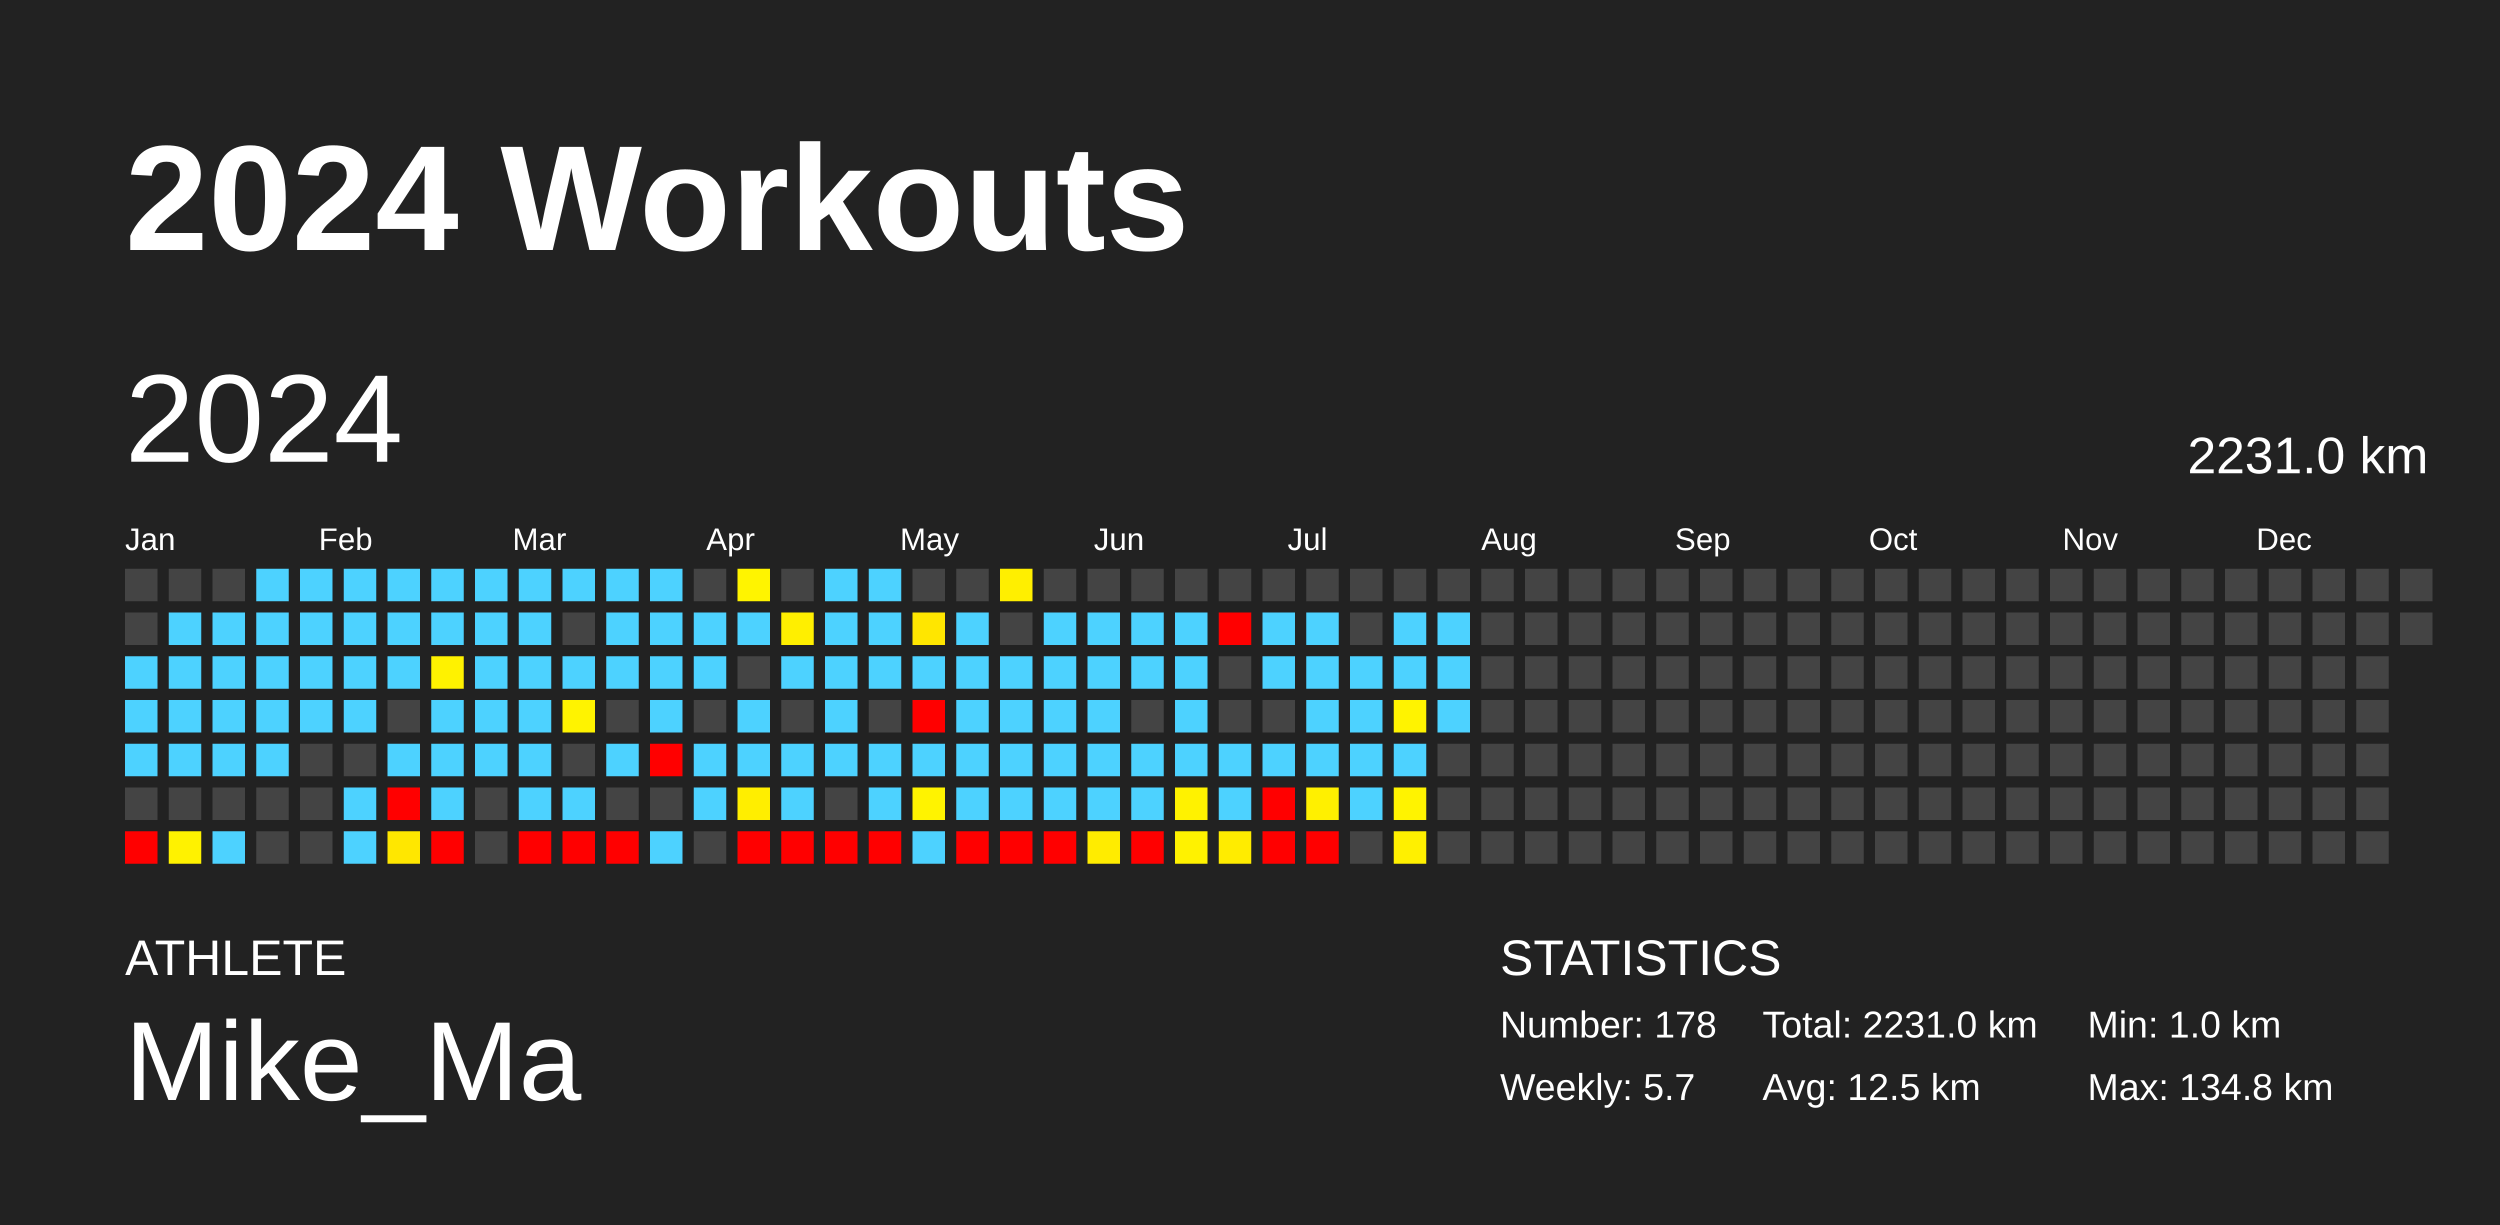
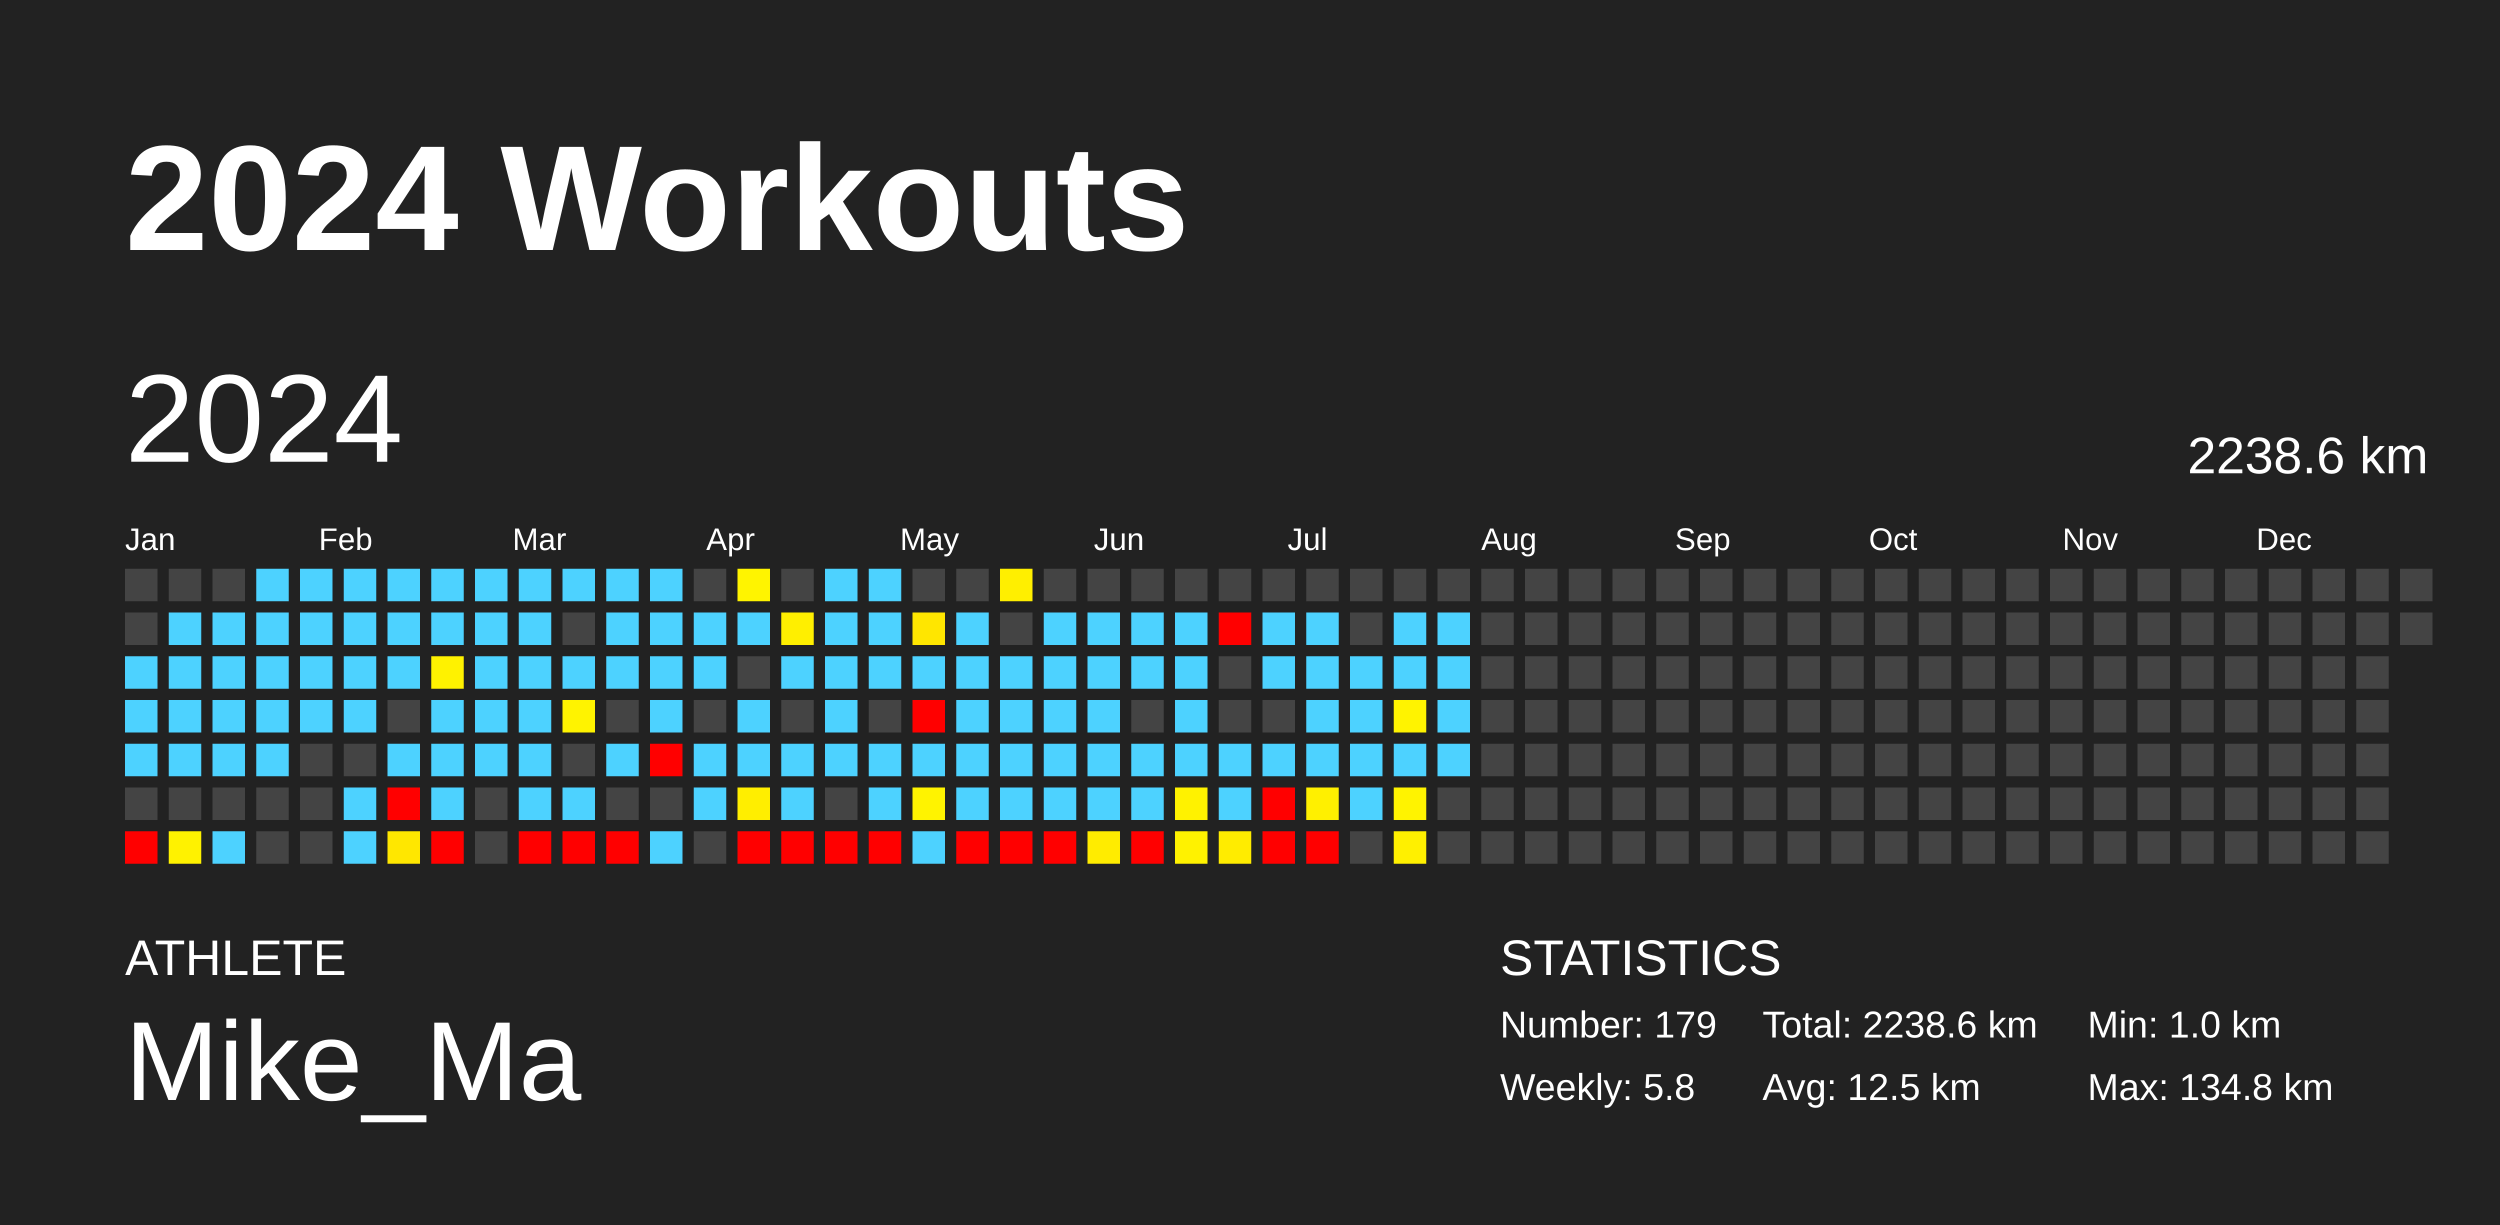
<svg xmlns="http://www.w3.org/2000/svg" baseProfile="full" height="98mm" version="1.1" viewBox="0,0,200,98" width="200mm">
  <defs />
  <rect fill="#222222" height="98" width="200" x="0" y="0" />
  <text fill="#FFFFFF" style="font-size:12px; font-family:Arial; font-weight:bold;" x="10" y="20">2024 Workouts</text>
  <text fill="#FFFFFF" style="font-size:4px; font-family:Arial" x="10" y="78">ATHLETE</text>
  <text fill="#FFFFFF" style="font-size:9px; font-family:Arial" x="10" y="88">Mike_Ma</text>
  <text fill="#FFFFFF" style="font-size:4px; font-family:Arial" x="120" y="78">STATISTICS</text>
-   <text fill="#FFFFFF" style="font-size:3px; font-family:Arial" x="120" y="83">Number: 178</text>
-   <text fill="#FFFFFF" style="font-size:3px; font-family:Arial" x="120" y="88">Weekly: 5.7</text>
-   <text fill="#FFFFFF" style="font-size:3px; font-family:Arial" x="141" y="83">Total: 2231.0 km</text>
+   <text fill="#FFFFFF" style="font-size:3px; font-family:Arial" x="120" y="83">Number: 179</text>
+   <text fill="#FFFFFF" style="font-size:3px; font-family:Arial" x="120" y="88">Weekly: 5.8</text>
+   <text fill="#FFFFFF" style="font-size:3px; font-family:Arial" x="141" y="83">Total: 2238.6 km</text>
  <text fill="#FFFFFF" style="font-size:3px; font-family:Arial" x="141" y="88">Avg: 12.5 km</text>
  <text fill="#FFFFFF" style="font-size:3px; font-family:Arial" x="167" y="83">Min: 1.0 km</text>
  <text fill="#FFFFFF" style="font-size:3px; font-family:Arial" x="167" y="88">Max: 134.8 km</text>
  <text dominant-baseline="hanging" fill="#FFFFFF" style="font-size:10.0px; font-family:Arial;" x="10" y="30">2024</text>
-   <text dominant-baseline="hanging" fill="#FFFFFF" style="font-size:4.125px; font-family:Arial;" x="175" y="35">2231.0 km</text>
+   <text dominant-baseline="hanging" fill="#FFFFFF" style="font-size:4.125px; font-family:Arial;" x="175" y="35">2238.6 km</text>
  <text fill="#FFFFFF" style="font-size:2.5px; font-family:Arial" x="10.0" y="44">Jan</text>
  <text fill="#FFFFFF" style="font-size:2.5px; font-family:Arial" x="25.5" y="44">Feb</text>
  <text fill="#FFFFFF" style="font-size:2.5px; font-family:Arial" x="41.0" y="44">Mar</text>
  <text fill="#FFFFFF" style="font-size:2.5px; font-family:Arial" x="56.5" y="44">Apr</text>
  <text fill="#FFFFFF" style="font-size:2.5px; font-family:Arial" x="72.0" y="44">May</text>
  <text fill="#FFFFFF" style="font-size:2.5px; font-family:Arial" x="87.5" y="44">Jun</text>
  <text fill="#FFFFFF" style="font-size:2.5px; font-family:Arial" x="103.0" y="44">Jul</text>
  <text fill="#FFFFFF" style="font-size:2.5px; font-family:Arial" x="118.5" y="44">Aug</text>
  <text fill="#FFFFFF" style="font-size:2.5px; font-family:Arial" x="134.0" y="44">Sep</text>
  <text fill="#FFFFFF" style="font-size:2.5px; font-family:Arial" x="149.5" y="44">Oct</text>
  <text fill="#FFFFFF" style="font-size:2.5px; font-family:Arial" x="165.0" y="44">Nov</text>
  <text fill="#FFFFFF" style="font-size:2.5px; font-family:Arial" x="180.5" y="44">Dec</text>
  <rect fill="#444444" height="2.6" width="2.6" x="10.0" y="45.5" />
  <rect fill="#444444" height="2.6" width="2.6" x="10.0" y="49.0" />
  <rect fill="#4dd2ff" height="2.6" width="2.6" x="10.0" y="52.5" />
  <rect fill="#4dd2ff" height="2.6" width="2.6" x="10.0" y="56.0" />
  <rect fill="#4dd2ff" height="2.6" width="2.6" x="10.0" y="59.5" />
  <rect fill="#444444" height="2.6" width="2.6" x="10.0" y="63.0" />
  <rect fill="red" height="2.6" width="2.6" x="10.0" y="66.5" />
  <rect fill="#444444" height="2.6" width="2.6" x="13.5" y="45.5" />
  <rect fill="#4dd2ff" height="2.6" width="2.6" x="13.5" y="49.0" />
  <rect fill="#4dd2ff" height="2.6" width="2.6" x="13.5" y="52.5" />
  <rect fill="#4dd2ff" height="2.6" width="2.6" x="13.5" y="56.0" />
  <rect fill="#4dd2ff" height="2.6" width="2.6" x="13.5" y="59.5" />
  <rect fill="#444444" height="2.6" width="2.6" x="13.5" y="63.0" />
  <rect fill="#fff200" height="2.6" width="2.6" x="13.5" y="66.5" />
  <rect fill="#444444" height="2.6" width="2.6" x="17.0" y="45.5" />
  <rect fill="#4dd2ff" height="2.6" width="2.6" x="17.0" y="49.0" />
  <rect fill="#4dd2ff" height="2.6" width="2.6" x="17.0" y="52.5" />
  <rect fill="#4dd2ff" height="2.6" width="2.6" x="17.0" y="56.0" />
  <rect fill="#4dd2ff" height="2.6" width="2.6" x="17.0" y="59.5" />
  <rect fill="#444444" height="2.6" width="2.6" x="17.0" y="63.0" />
  <rect fill="#4dd2ff" height="2.6" width="2.6" x="17.0" y="66.5" />
  <rect fill="#4dd2ff" height="2.6" width="2.6" x="20.5" y="45.5" />
  <rect fill="#4dd2ff" height="2.6" width="2.6" x="20.5" y="49.0" />
  <rect fill="#4dd2ff" height="2.6" width="2.6" x="20.5" y="52.5" />
  <rect fill="#4dd2ff" height="2.6" width="2.6" x="20.5" y="56.0" />
  <rect fill="#4dd2ff" height="2.6" width="2.6" x="20.5" y="59.5" />
  <rect fill="#444444" height="2.6" width="2.6" x="20.5" y="63.0" />
  <rect fill="#444444" height="2.6" width="2.6" x="20.5" y="66.5" />
  <rect fill="#4dd2ff" height="2.6" width="2.6" x="24.0" y="45.5" />
  <rect fill="#4dd2ff" height="2.6" width="2.6" x="24.0" y="49.0" />
  <rect fill="#4dd2ff" height="2.6" width="2.6" x="24.0" y="52.5" />
  <rect fill="#4dd2ff" height="2.6" width="2.6" x="24.0" y="56.0" />
  <rect fill="#444444" height="2.6" width="2.6" x="24.0" y="59.5" />
  <rect fill="#444444" height="2.6" width="2.6" x="24.0" y="63.0" />
  <rect fill="#444444" height="2.6" width="2.6" x="24.0" y="66.5" />
  <rect fill="#4dd2ff" height="2.6" width="2.6" x="27.5" y="45.5" />
  <rect fill="#4dd2ff" height="2.6" width="2.6" x="27.5" y="49.0" />
  <rect fill="#4dd2ff" height="2.6" width="2.6" x="27.5" y="52.5" />
  <rect fill="#4dd2ff" height="2.6" width="2.6" x="27.5" y="56.0" />
  <rect fill="#444444" height="2.6" width="2.6" x="27.5" y="59.5" />
  <rect fill="#4dd2ff" height="2.6" width="2.6" x="27.5" y="63.0" />
  <rect fill="#4dd2ff" height="2.6" width="2.6" x="27.5" y="66.5" />
  <rect fill="#4dd2ff" height="2.6" width="2.6" x="31.0" y="45.5" />
  <rect fill="#4dd2ff" height="2.6" width="2.6" x="31.0" y="49.0" />
  <rect fill="#4dd2ff" height="2.6" width="2.6" x="31.0" y="52.5" />
  <rect fill="#444444" height="2.6" width="2.6" x="31.0" y="56.0" />
  <rect fill="#4dd2ff" height="2.6" width="2.6" x="31.0" y="59.5" />
  <rect fill="red" height="2.6" width="2.6" x="31.0" y="63.0" />
  <rect fill="#ffe700" height="2.6" width="2.6" x="31.0" y="66.5" />
  <rect fill="#4dd2ff" height="2.6" width="2.6" x="34.5" y="45.5" />
  <rect fill="#4dd2ff" height="2.6" width="2.6" x="34.5" y="49.0" />
  <rect fill="#fff200" height="2.6" width="2.6" x="34.5" y="52.5" />
  <rect fill="#4dd2ff" height="2.6" width="2.6" x="34.5" y="56.0" />
  <rect fill="#4dd2ff" height="2.6" width="2.6" x="34.5" y="59.5" />
  <rect fill="#4dd2ff" height="2.6" width="2.6" x="34.5" y="63.0" />
  <rect fill="red" height="2.6" width="2.6" x="34.5" y="66.5" />
  <rect fill="#4dd2ff" height="2.6" width="2.6" x="38.0" y="45.5" />
  <rect fill="#4dd2ff" height="2.6" width="2.6" x="38.0" y="49.0" />
  <rect fill="#4dd2ff" height="2.6" width="2.6" x="38.0" y="52.5" />
  <rect fill="#4dd2ff" height="2.6" width="2.6" x="38.0" y="56.0" />
  <rect fill="#4dd2ff" height="2.6" width="2.6" x="38.0" y="59.5" />
  <rect fill="#444444" height="2.6" width="2.6" x="38.0" y="63.0" />
  <rect fill="#444444" height="2.6" width="2.6" x="38.0" y="66.5" />
  <rect fill="#4dd2ff" height="2.6" width="2.6" x="41.5" y="45.5" />
  <rect fill="#4dd2ff" height="2.6" width="2.6" x="41.5" y="49.0" />
  <rect fill="#4dd2ff" height="2.6" width="2.6" x="41.5" y="52.5" />
  <rect fill="#4dd2ff" height="2.6" width="2.6" x="41.5" y="56.0" />
  <rect fill="#4dd2ff" height="2.6" width="2.6" x="41.5" y="59.5" />
  <rect fill="#4dd2ff" height="2.6" width="2.6" x="41.5" y="63.0" />
  <rect fill="red" height="2.6" width="2.6" x="41.5" y="66.5" />
  <rect fill="#4dd2ff" height="2.6" width="2.6" x="45.0" y="45.5" />
  <rect fill="#444444" height="2.6" width="2.6" x="45.0" y="49.0" />
  <rect fill="#4dd2ff" height="2.6" width="2.6" x="45.0" y="52.5" />
  <rect fill="#fff300" height="2.6" width="2.6" x="45.0" y="56.0" />
  <rect fill="#444444" height="2.6" width="2.6" x="45.0" y="59.5" />
  <rect fill="#4dd2ff" height="2.6" width="2.6" x="45.0" y="63.0" />
  <rect fill="red" height="2.6" width="2.6" x="45.0" y="66.5" />
  <rect fill="#4dd2ff" height="2.6" width="2.6" x="48.5" y="45.5" />
  <rect fill="#4dd2ff" height="2.6" width="2.6" x="48.5" y="49.0" />
  <rect fill="#4dd2ff" height="2.6" width="2.6" x="48.5" y="52.5" />
  <rect fill="#444444" height="2.6" width="2.6" x="48.5" y="56.0" />
  <rect fill="#4dd2ff" height="2.6" width="2.6" x="48.5" y="59.5" />
  <rect fill="#444444" height="2.6" width="2.6" x="48.5" y="63.0" />
  <rect fill="red" height="2.6" width="2.6" x="48.5" y="66.5" />
  <rect fill="#4dd2ff" height="2.6" width="2.6" x="52.0" y="45.5" />
  <rect fill="#4dd2ff" height="2.6" width="2.6" x="52.0" y="49.0" />
  <rect fill="#4dd2ff" height="2.6" width="2.6" x="52.0" y="52.5" />
  <rect fill="#4dd2ff" height="2.6" width="2.6" x="52.0" y="56.0" />
  <rect fill="red" height="2.6" width="2.6" x="52.0" y="59.5" />
  <rect fill="#444444" height="2.6" width="2.6" x="52.0" y="63.0" />
  <rect fill="#4dd2ff" height="2.6" width="2.6" x="52.0" y="66.5" />
  <rect fill="#444444" height="2.6" width="2.6" x="55.5" y="45.5" />
  <rect fill="#4dd2ff" height="2.6" width="2.6" x="55.5" y="49.0" />
  <rect fill="#4dd2ff" height="2.6" width="2.6" x="55.5" y="52.5" />
  <rect fill="#444444" height="2.6" width="2.6" x="55.5" y="56.0" />
  <rect fill="#4dd2ff" height="2.6" width="2.6" x="55.5" y="59.5" />
  <rect fill="#4dd2ff" height="2.6" width="2.6" x="55.5" y="63.0" />
  <rect fill="#444444" height="2.6" width="2.6" x="55.5" y="66.5" />
  <rect fill="#fff400" height="2.6" width="2.6" x="59.0" y="45.5" />
  <rect fill="#4dd2ff" height="2.6" width="2.6" x="59.0" y="49.0" />
  <rect fill="#444444" height="2.6" width="2.6" x="59.0" y="52.5" />
  <rect fill="#4dd2ff" height="2.6" width="2.6" x="59.0" y="56.0" />
  <rect fill="#4dd2ff" height="2.6" width="2.6" x="59.0" y="59.5" />
  <rect fill="#ffee00" height="2.6" width="2.6" x="59.0" y="63.0" />
  <rect fill="red" height="2.6" width="2.6" x="59.0" y="66.5" />
  <rect fill="#444444" height="2.6" width="2.6" x="62.5" y="45.5" />
  <rect fill="#ffef00" height="2.6" width="2.6" x="62.5" y="49.0" />
  <rect fill="#4dd2ff" height="2.6" width="2.6" x="62.5" y="52.5" />
  <rect fill="#444444" height="2.6" width="2.6" x="62.5" y="56.0" />
  <rect fill="#4dd2ff" height="2.6" width="2.6" x="62.5" y="59.5" />
  <rect fill="#4dd2ff" height="2.6" width="2.6" x="62.5" y="63.0" />
  <rect fill="red" height="2.6" width="2.6" x="62.5" y="66.5" />
  <rect fill="#4dd2ff" height="2.6" width="2.6" x="66.0" y="45.5" />
  <rect fill="#4dd2ff" height="2.6" width="2.6" x="66.0" y="49.0" />
  <rect fill="#4dd2ff" height="2.6" width="2.6" x="66.0" y="52.5" />
  <rect fill="#4dd2ff" height="2.6" width="2.6" x="66.0" y="56.0" />
  <rect fill="#4dd2ff" height="2.6" width="2.6" x="66.0" y="59.5" />
  <rect fill="#444444" height="2.6" width="2.6" x="66.0" y="63.0" />
  <rect fill="red" height="2.6" width="2.6" x="66.0" y="66.5" />
  <rect fill="#4dd2ff" height="2.6" width="2.6" x="69.5" y="45.5" />
  <rect fill="#4dd2ff" height="2.6" width="2.6" x="69.5" y="49.0" />
  <rect fill="#4dd2ff" height="2.6" width="2.6" x="69.5" y="52.5" />
  <rect fill="#444444" height="2.6" width="2.6" x="69.5" y="56.0" />
  <rect fill="#4dd2ff" height="2.6" width="2.6" x="69.5" y="59.5" />
  <rect fill="#4dd2ff" height="2.6" width="2.6" x="69.5" y="63.0" />
  <rect fill="red" height="2.6" width="2.6" x="69.5" y="66.5" />
  <rect fill="#444444" height="2.6" width="2.6" x="73.0" y="45.5" />
  <rect fill="#ffe600" height="2.6" width="2.6" x="73.0" y="49.0" />
  <rect fill="#4dd2ff" height="2.6" width="2.6" x="73.0" y="52.5" />
  <rect fill="red" height="2.6" width="2.6" x="73.0" y="56.0" />
  <rect fill="#4dd2ff" height="2.6" width="2.6" x="73.0" y="59.5" />
  <rect fill="#fff300" height="2.6" width="2.6" x="73.0" y="63.0" />
  <rect fill="#4dd2ff" height="2.6" width="2.6" x="73.0" y="66.5" />
  <rect fill="#444444" height="2.6" width="2.6" x="76.5" y="45.5" />
  <rect fill="#4dd2ff" height="2.6" width="2.6" x="76.5" y="49.0" />
  <rect fill="#4dd2ff" height="2.6" width="2.6" x="76.5" y="52.5" />
  <rect fill="#4dd2ff" height="2.6" width="2.6" x="76.5" y="56.0" />
  <rect fill="#4dd2ff" height="2.6" width="2.6" x="76.5" y="59.5" />
  <rect fill="#4dd2ff" height="2.6" width="2.6" x="76.5" y="63.0" />
  <rect fill="red" height="2.6" width="2.6" x="76.5" y="66.5" />
  <rect fill="#ffef00" height="2.6" width="2.6" x="80.0" y="45.5" />
  <rect fill="#444444" height="2.6" width="2.6" x="80.0" y="49.0" />
  <rect fill="#4dd2ff" height="2.6" width="2.6" x="80.0" y="52.5" />
  <rect fill="#4dd2ff" height="2.6" width="2.6" x="80.0" y="56.0" />
  <rect fill="#4dd2ff" height="2.6" width="2.6" x="80.0" y="59.5" />
  <rect fill="#4dd2ff" height="2.6" width="2.6" x="80.0" y="63.0" />
  <rect fill="red" height="2.6" width="2.6" x="80.0" y="66.5" />
  <rect fill="#444444" height="2.6" width="2.6" x="83.5" y="45.5" />
  <rect fill="#4dd2ff" height="2.6" width="2.6" x="83.5" y="49.0" />
  <rect fill="#4dd2ff" height="2.6" width="2.6" x="83.5" y="52.5" />
  <rect fill="#4dd2ff" height="2.6" width="2.6" x="83.5" y="56.0" />
  <rect fill="#4dd2ff" height="2.6" width="2.6" x="83.5" y="59.5" />
  <rect fill="#4dd2ff" height="2.6" width="2.6" x="83.5" y="63.0" />
  <rect fill="red" height="2.6" width="2.6" x="83.5" y="66.5" />
  <rect fill="#444444" height="2.6" width="2.6" x="87.0" y="45.5" />
  <rect fill="#4dd2ff" height="2.6" width="2.6" x="87.0" y="49.0" />
  <rect fill="#4dd2ff" height="2.6" width="2.6" x="87.0" y="52.5" />
  <rect fill="#4dd2ff" height="2.6" width="2.6" x="87.0" y="56.0" />
  <rect fill="#4dd2ff" height="2.6" width="2.6" x="87.0" y="59.5" />
  <rect fill="#4dd2ff" height="2.6" width="2.6" x="87.0" y="63.0" />
  <rect fill="#ffec00" height="2.6" width="2.6" x="87.0" y="66.5" />
  <rect fill="#444444" height="2.6" width="2.6" x="90.5" y="45.5" />
  <rect fill="#4dd2ff" height="2.6" width="2.6" x="90.5" y="49.0" />
  <rect fill="#4dd2ff" height="2.6" width="2.6" x="90.5" y="52.5" />
  <rect fill="#444444" height="2.6" width="2.6" x="90.5" y="56.0" />
  <rect fill="#4dd2ff" height="2.6" width="2.6" x="90.5" y="59.5" />
  <rect fill="#4dd2ff" height="2.6" width="2.6" x="90.5" y="63.0" />
  <rect fill="red" height="2.6" width="2.6" x="90.5" y="66.5" />
  <rect fill="#444444" height="2.6" width="2.6" x="94.0" y="45.5" />
  <rect fill="#4dd2ff" height="2.6" width="2.6" x="94.0" y="49.0" />
  <rect fill="#4dd2ff" height="2.6" width="2.6" x="94.0" y="52.5" />
  <rect fill="#4dd2ff" height="2.6" width="2.6" x="94.0" y="56.0" />
  <rect fill="#4dd2ff" height="2.6" width="2.6" x="94.0" y="59.5" />
  <rect fill="#fff200" height="2.6" width="2.6" x="94.0" y="63.0" />
  <rect fill="#fff200" height="2.6" width="2.6" x="94.0" y="66.5" />
  <rect fill="#444444" height="2.6" width="2.6" x="97.5" y="45.5" />
  <rect fill="red" height="2.6" width="2.6" x="97.5" y="49.0" />
  <rect fill="#444444" height="2.6" width="2.6" x="97.5" y="52.5" />
  <rect fill="#444444" height="2.6" width="2.6" x="97.5" y="56.0" />
  <rect fill="#4dd2ff" height="2.6" width="2.6" x="97.5" y="59.5" />
  <rect fill="#4dd2ff" height="2.6" width="2.6" x="97.5" y="63.0" />
  <rect fill="#ffec00" height="2.6" width="2.6" x="97.5" y="66.5" />
  <rect fill="#444444" height="2.6" width="2.6" x="101.0" y="45.5" />
  <rect fill="#4dd2ff" height="2.6" width="2.6" x="101.0" y="49.0" />
  <rect fill="#4dd2ff" height="2.6" width="2.6" x="101.0" y="52.5" />
  <rect fill="#444444" height="2.6" width="2.6" x="101.0" y="56.0" />
  <rect fill="#4dd2ff" height="2.6" width="2.6" x="101.0" y="59.5" />
  <rect fill="red" height="2.6" width="2.6" x="101.0" y="63.0" />
  <rect fill="red" height="2.6" width="2.6" x="101.0" y="66.5" />
  <rect fill="#444444" height="2.6" width="2.6" x="104.5" y="45.5" />
  <rect fill="#4dd2ff" height="2.6" width="2.6" x="104.5" y="49.0" />
  <rect fill="#4dd2ff" height="2.6" width="2.6" x="104.5" y="52.5" />
  <rect fill="#4dd2ff" height="2.6" width="2.6" x="104.5" y="56.0" />
  <rect fill="#4dd2ff" height="2.6" width="2.6" x="104.5" y="59.5" />
  <rect fill="#fff000" height="2.6" width="2.6" x="104.5" y="63.0" />
  <rect fill="red" height="2.6" width="2.6" x="104.5" y="66.5" />
  <rect fill="#444444" height="2.6" width="2.6" x="108.0" y="45.5" />
  <rect fill="#444444" height="2.6" width="2.6" x="108.0" y="49.0" />
  <rect fill="#4dd2ff" height="2.6" width="2.6" x="108.0" y="52.5" />
  <rect fill="#4dd2ff" height="2.6" width="2.6" x="108.0" y="56.0" />
  <rect fill="#4dd2ff" height="2.6" width="2.6" x="108.0" y="59.5" />
  <rect fill="#4dd2ff" height="2.6" width="2.6" x="108.0" y="63.0" />
  <rect fill="#444444" height="2.6" width="2.6" x="108.0" y="66.5" />
  <rect fill="#444444" height="2.6" width="2.6" x="111.5" y="45.5" />
  <rect fill="#4dd2ff" height="2.6" width="2.6" x="111.5" y="49.0" />
  <rect fill="#4dd2ff" height="2.6" width="2.6" x="111.5" y="52.5" />
  <rect fill="#fff300" height="2.6" width="2.6" x="111.5" y="56.0" />
  <rect fill="#4dd2ff" height="2.6" width="2.6" x="111.5" y="59.5" />
  <rect fill="#fff300" height="2.6" width="2.6" x="111.5" y="63.0" />
  <rect fill="#fff000" height="2.6" width="2.6" x="111.5" y="66.5" />
  <rect fill="#444444" height="2.6" width="2.6" x="115.0" y="45.5" />
  <rect fill="#4dd2ff" height="2.6" width="2.6" x="115.0" y="49.0" />
  <rect fill="#4dd2ff" height="2.6" width="2.6" x="115.0" y="52.5" />
  <rect fill="#4dd2ff" height="2.6" width="2.6" x="115.0" y="56.0" />
-   <rect fill="#444444" height="2.6" width="2.6" x="115.0" y="59.5" />
+   <rect fill="#4dd2ff" height="2.6" width="2.6" x="115.0" y="59.5" />
  <rect fill="#444444" height="2.6" width="2.6" x="115.0" y="63.0" />
  <rect fill="#444444" height="2.6" width="2.6" x="115.0" y="66.5" />
  <rect fill="#444444" height="2.6" width="2.6" x="118.5" y="45.5" />
  <rect fill="#444444" height="2.6" width="2.6" x="118.5" y="49.0" />
  <rect fill="#444444" height="2.6" width="2.6" x="118.5" y="52.5" />
  <rect fill="#444444" height="2.6" width="2.6" x="118.5" y="56.0" />
  <rect fill="#444444" height="2.6" width="2.6" x="118.5" y="59.5" />
  <rect fill="#444444" height="2.6" width="2.6" x="118.5" y="63.0" />
  <rect fill="#444444" height="2.6" width="2.6" x="118.5" y="66.5" />
  <rect fill="#444444" height="2.6" width="2.6" x="122.0" y="45.5" />
  <rect fill="#444444" height="2.6" width="2.6" x="122.0" y="49.0" />
  <rect fill="#444444" height="2.6" width="2.6" x="122.0" y="52.5" />
  <rect fill="#444444" height="2.6" width="2.6" x="122.0" y="56.0" />
  <rect fill="#444444" height="2.6" width="2.6" x="122.0" y="59.5" />
  <rect fill="#444444" height="2.6" width="2.6" x="122.0" y="63.0" />
  <rect fill="#444444" height="2.6" width="2.6" x="122.0" y="66.5" />
  <rect fill="#444444" height="2.6" width="2.6" x="125.5" y="45.5" />
  <rect fill="#444444" height="2.6" width="2.6" x="125.5" y="49.0" />
  <rect fill="#444444" height="2.6" width="2.6" x="125.5" y="52.5" />
  <rect fill="#444444" height="2.6" width="2.6" x="125.5" y="56.0" />
  <rect fill="#444444" height="2.6" width="2.6" x="125.5" y="59.5" />
  <rect fill="#444444" height="2.6" width="2.6" x="125.5" y="63.0" />
  <rect fill="#444444" height="2.6" width="2.6" x="125.5" y="66.5" />
  <rect fill="#444444" height="2.6" width="2.6" x="129.0" y="45.5" />
  <rect fill="#444444" height="2.6" width="2.6" x="129.0" y="49.0" />
  <rect fill="#444444" height="2.6" width="2.6" x="129.0" y="52.5" />
  <rect fill="#444444" height="2.6" width="2.6" x="129.0" y="56.0" />
  <rect fill="#444444" height="2.6" width="2.6" x="129.0" y="59.5" />
  <rect fill="#444444" height="2.6" width="2.6" x="129.0" y="63.0" />
  <rect fill="#444444" height="2.6" width="2.6" x="129.0" y="66.5" />
  <rect fill="#444444" height="2.6" width="2.6" x="132.5" y="45.5" />
  <rect fill="#444444" height="2.6" width="2.6" x="132.5" y="49.0" />
  <rect fill="#444444" height="2.6" width="2.6" x="132.5" y="52.5" />
  <rect fill="#444444" height="2.6" width="2.6" x="132.5" y="56.0" />
  <rect fill="#444444" height="2.6" width="2.6" x="132.5" y="59.5" />
  <rect fill="#444444" height="2.6" width="2.6" x="132.5" y="63.0" />
  <rect fill="#444444" height="2.6" width="2.6" x="132.5" y="66.5" />
  <rect fill="#444444" height="2.6" width="2.6" x="136.0" y="45.5" />
  <rect fill="#444444" height="2.6" width="2.6" x="136.0" y="49.0" />
  <rect fill="#444444" height="2.6" width="2.6" x="136.0" y="52.5" />
  <rect fill="#444444" height="2.6" width="2.6" x="136.0" y="56.0" />
  <rect fill="#444444" height="2.6" width="2.6" x="136.0" y="59.5" />
  <rect fill="#444444" height="2.6" width="2.6" x="136.0" y="63.0" />
  <rect fill="#444444" height="2.6" width="2.6" x="136.0" y="66.5" />
  <rect fill="#444444" height="2.6" width="2.6" x="139.5" y="45.5" />
  <rect fill="#444444" height="2.6" width="2.6" x="139.5" y="49.0" />
  <rect fill="#444444" height="2.6" width="2.6" x="139.5" y="52.5" />
  <rect fill="#444444" height="2.6" width="2.6" x="139.5" y="56.0" />
  <rect fill="#444444" height="2.6" width="2.6" x="139.5" y="59.5" />
  <rect fill="#444444" height="2.6" width="2.6" x="139.5" y="63.0" />
  <rect fill="#444444" height="2.6" width="2.6" x="139.5" y="66.5" />
  <rect fill="#444444" height="2.6" width="2.6" x="143.0" y="45.5" />
  <rect fill="#444444" height="2.6" width="2.6" x="143.0" y="49.0" />
  <rect fill="#444444" height="2.6" width="2.6" x="143.0" y="52.5" />
  <rect fill="#444444" height="2.6" width="2.6" x="143.0" y="56.0" />
  <rect fill="#444444" height="2.6" width="2.6" x="143.0" y="59.5" />
  <rect fill="#444444" height="2.6" width="2.6" x="143.0" y="63.0" />
  <rect fill="#444444" height="2.6" width="2.6" x="143.0" y="66.5" />
  <rect fill="#444444" height="2.6" width="2.6" x="146.5" y="45.5" />
  <rect fill="#444444" height="2.6" width="2.6" x="146.5" y="49.0" />
  <rect fill="#444444" height="2.6" width="2.6" x="146.5" y="52.5" />
  <rect fill="#444444" height="2.6" width="2.6" x="146.5" y="56.0" />
  <rect fill="#444444" height="2.6" width="2.6" x="146.5" y="59.5" />
  <rect fill="#444444" height="2.6" width="2.6" x="146.5" y="63.0" />
  <rect fill="#444444" height="2.6" width="2.6" x="146.5" y="66.5" />
  <rect fill="#444444" height="2.6" width="2.6" x="150.0" y="45.5" />
  <rect fill="#444444" height="2.6" width="2.6" x="150.0" y="49.0" />
  <rect fill="#444444" height="2.6" width="2.6" x="150.0" y="52.5" />
  <rect fill="#444444" height="2.6" width="2.6" x="150.0" y="56.0" />
  <rect fill="#444444" height="2.6" width="2.6" x="150.0" y="59.5" />
  <rect fill="#444444" height="2.6" width="2.6" x="150.0" y="63.0" />
  <rect fill="#444444" height="2.6" width="2.6" x="150.0" y="66.5" />
  <rect fill="#444444" height="2.6" width="2.6" x="153.5" y="45.5" />
  <rect fill="#444444" height="2.6" width="2.6" x="153.5" y="49.0" />
  <rect fill="#444444" height="2.6" width="2.6" x="153.5" y="52.5" />
  <rect fill="#444444" height="2.6" width="2.6" x="153.5" y="56.0" />
  <rect fill="#444444" height="2.6" width="2.6" x="153.5" y="59.5" />
  <rect fill="#444444" height="2.6" width="2.6" x="153.5" y="63.0" />
  <rect fill="#444444" height="2.6" width="2.6" x="153.5" y="66.5" />
  <rect fill="#444444" height="2.6" width="2.6" x="157.0" y="45.5" />
  <rect fill="#444444" height="2.6" width="2.6" x="157.0" y="49.0" />
  <rect fill="#444444" height="2.6" width="2.6" x="157.0" y="52.5" />
  <rect fill="#444444" height="2.6" width="2.6" x="157.0" y="56.0" />
  <rect fill="#444444" height="2.6" width="2.6" x="157.0" y="59.5" />
  <rect fill="#444444" height="2.6" width="2.6" x="157.0" y="63.0" />
  <rect fill="#444444" height="2.6" width="2.6" x="157.0" y="66.5" />
  <rect fill="#444444" height="2.6" width="2.6" x="160.5" y="45.5" />
  <rect fill="#444444" height="2.6" width="2.6" x="160.5" y="49.0" />
  <rect fill="#444444" height="2.6" width="2.6" x="160.5" y="52.5" />
  <rect fill="#444444" height="2.6" width="2.6" x="160.5" y="56.0" />
  <rect fill="#444444" height="2.6" width="2.6" x="160.5" y="59.5" />
  <rect fill="#444444" height="2.6" width="2.6" x="160.5" y="63.0" />
  <rect fill="#444444" height="2.6" width="2.6" x="160.5" y="66.5" />
  <rect fill="#444444" height="2.6" width="2.6" x="164.0" y="45.5" />
  <rect fill="#444444" height="2.6" width="2.6" x="164.0" y="49.0" />
  <rect fill="#444444" height="2.6" width="2.6" x="164.0" y="52.5" />
  <rect fill="#444444" height="2.6" width="2.6" x="164.0" y="56.0" />
  <rect fill="#444444" height="2.6" width="2.6" x="164.0" y="59.5" />
  <rect fill="#444444" height="2.6" width="2.6" x="164.0" y="63.0" />
  <rect fill="#444444" height="2.6" width="2.6" x="164.0" y="66.5" />
  <rect fill="#444444" height="2.6" width="2.6" x="167.5" y="45.5" />
  <rect fill="#444444" height="2.6" width="2.6" x="167.5" y="49.0" />
  <rect fill="#444444" height="2.6" width="2.6" x="167.5" y="52.5" />
  <rect fill="#444444" height="2.6" width="2.6" x="167.5" y="56.0" />
  <rect fill="#444444" height="2.6" width="2.6" x="167.5" y="59.5" />
  <rect fill="#444444" height="2.6" width="2.6" x="167.5" y="63.0" />
  <rect fill="#444444" height="2.6" width="2.6" x="167.5" y="66.5" />
  <rect fill="#444444" height="2.6" width="2.6" x="171.0" y="45.5" />
  <rect fill="#444444" height="2.6" width="2.6" x="171.0" y="49.0" />
  <rect fill="#444444" height="2.6" width="2.6" x="171.0" y="52.5" />
  <rect fill="#444444" height="2.6" width="2.6" x="171.0" y="56.0" />
  <rect fill="#444444" height="2.6" width="2.6" x="171.0" y="59.5" />
  <rect fill="#444444" height="2.6" width="2.6" x="171.0" y="63.0" />
  <rect fill="#444444" height="2.6" width="2.6" x="171.0" y="66.5" />
  <rect fill="#444444" height="2.6" width="2.6" x="174.5" y="45.5" />
  <rect fill="#444444" height="2.6" width="2.6" x="174.5" y="49.0" />
  <rect fill="#444444" height="2.6" width="2.6" x="174.5" y="52.5" />
  <rect fill="#444444" height="2.6" width="2.6" x="174.5" y="56.0" />
  <rect fill="#444444" height="2.6" width="2.6" x="174.5" y="59.5" />
  <rect fill="#444444" height="2.6" width="2.6" x="174.5" y="63.0" />
  <rect fill="#444444" height="2.6" width="2.6" x="174.5" y="66.5" />
  <rect fill="#444444" height="2.6" width="2.6" x="178.0" y="45.5" />
  <rect fill="#444444" height="2.6" width="2.6" x="178.0" y="49.0" />
  <rect fill="#444444" height="2.6" width="2.6" x="178.0" y="52.5" />
  <rect fill="#444444" height="2.6" width="2.6" x="178.0" y="56.0" />
  <rect fill="#444444" height="2.6" width="2.6" x="178.0" y="59.5" />
  <rect fill="#444444" height="2.6" width="2.6" x="178.0" y="63.0" />
  <rect fill="#444444" height="2.6" width="2.6" x="178.0" y="66.5" />
  <rect fill="#444444" height="2.6" width="2.6" x="181.5" y="45.5" />
  <rect fill="#444444" height="2.6" width="2.6" x="181.5" y="49.0" />
  <rect fill="#444444" height="2.6" width="2.6" x="181.5" y="52.5" />
  <rect fill="#444444" height="2.6" width="2.6" x="181.5" y="56.0" />
  <rect fill="#444444" height="2.6" width="2.6" x="181.5" y="59.5" />
  <rect fill="#444444" height="2.6" width="2.6" x="181.5" y="63.0" />
  <rect fill="#444444" height="2.6" width="2.6" x="181.5" y="66.5" />
  <rect fill="#444444" height="2.6" width="2.6" x="185.0" y="45.5" />
  <rect fill="#444444" height="2.6" width="2.6" x="185.0" y="49.0" />
  <rect fill="#444444" height="2.6" width="2.6" x="185.0" y="52.5" />
  <rect fill="#444444" height="2.6" width="2.6" x="185.0" y="56.0" />
  <rect fill="#444444" height="2.6" width="2.6" x="185.0" y="59.5" />
  <rect fill="#444444" height="2.6" width="2.6" x="185.0" y="63.0" />
  <rect fill="#444444" height="2.6" width="2.6" x="185.0" y="66.5" />
  <rect fill="#444444" height="2.6" width="2.6" x="188.5" y="45.5" />
  <rect fill="#444444" height="2.6" width="2.6" x="188.5" y="49.0" />
  <rect fill="#444444" height="2.6" width="2.6" x="188.5" y="52.5" />
  <rect fill="#444444" height="2.6" width="2.6" x="188.5" y="56.0" />
  <rect fill="#444444" height="2.6" width="2.6" x="188.5" y="59.5" />
  <rect fill="#444444" height="2.6" width="2.6" x="188.5" y="63.0" />
  <rect fill="#444444" height="2.6" width="2.6" x="188.5" y="66.5" />
  <rect fill="#444444" height="2.6" width="2.6" x="192.0" y="45.5" />
  <rect fill="#444444" height="2.6" width="2.6" x="192.0" y="49.0" />
</svg>
